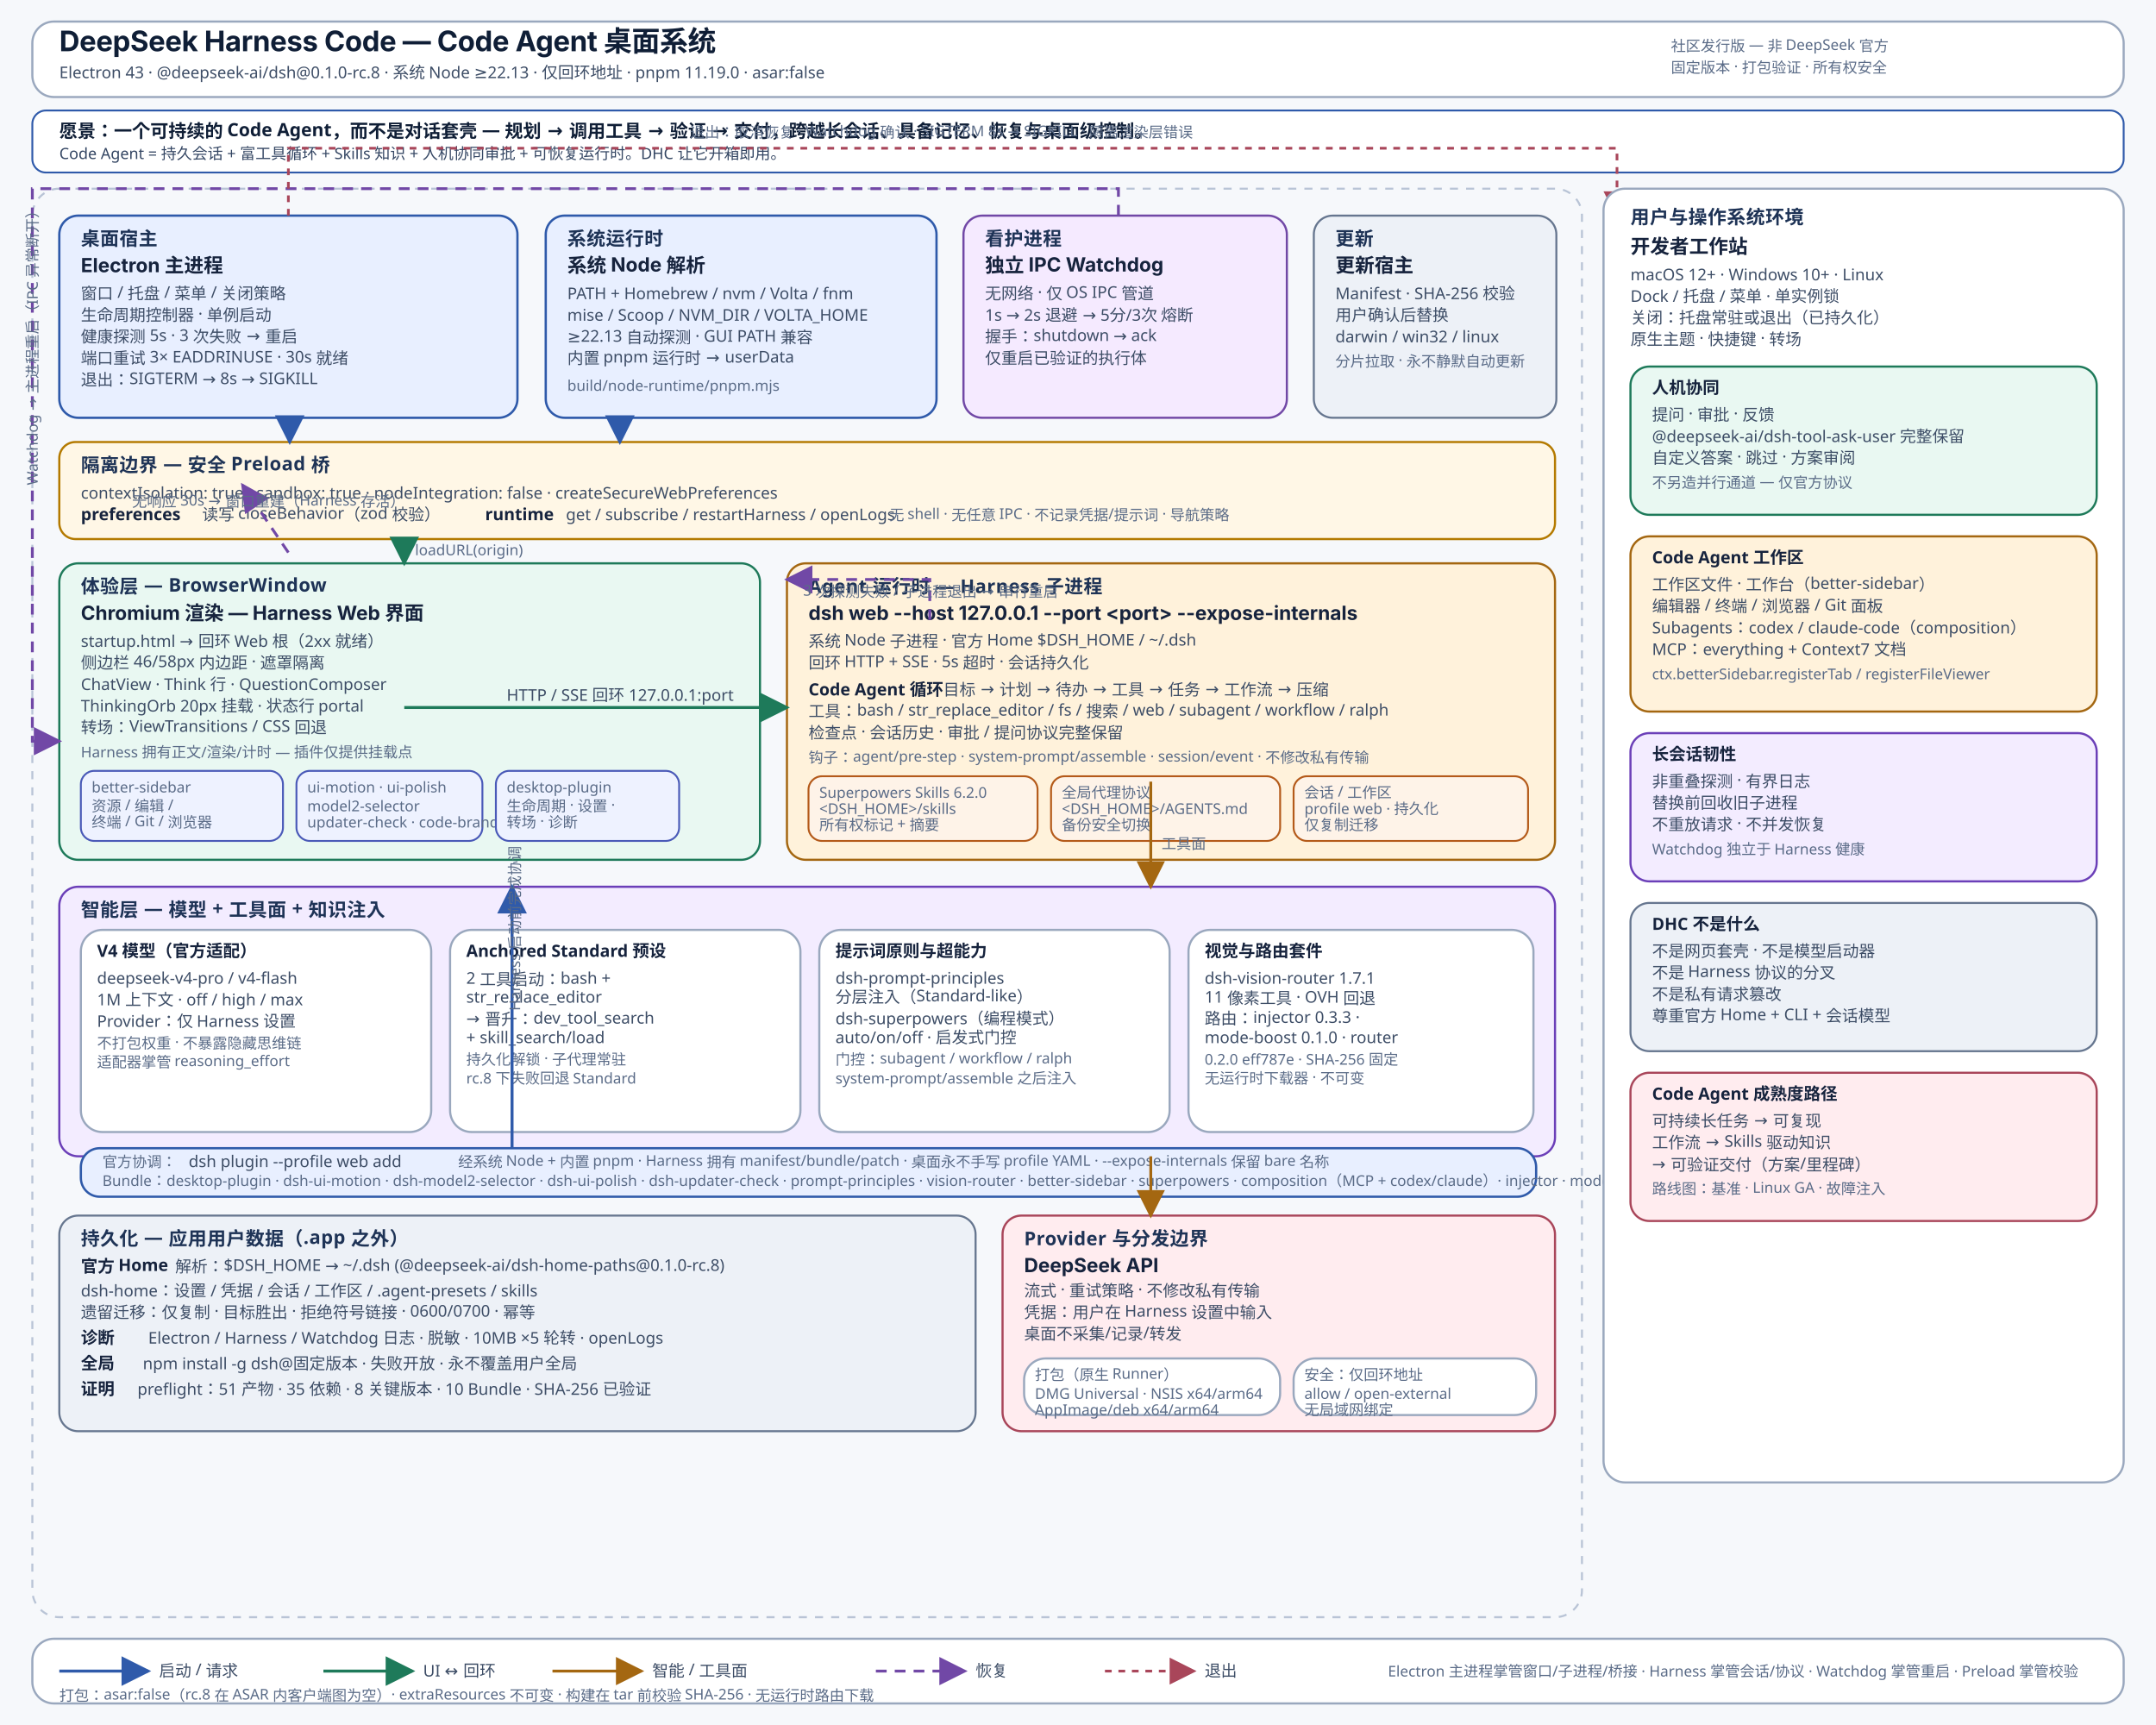
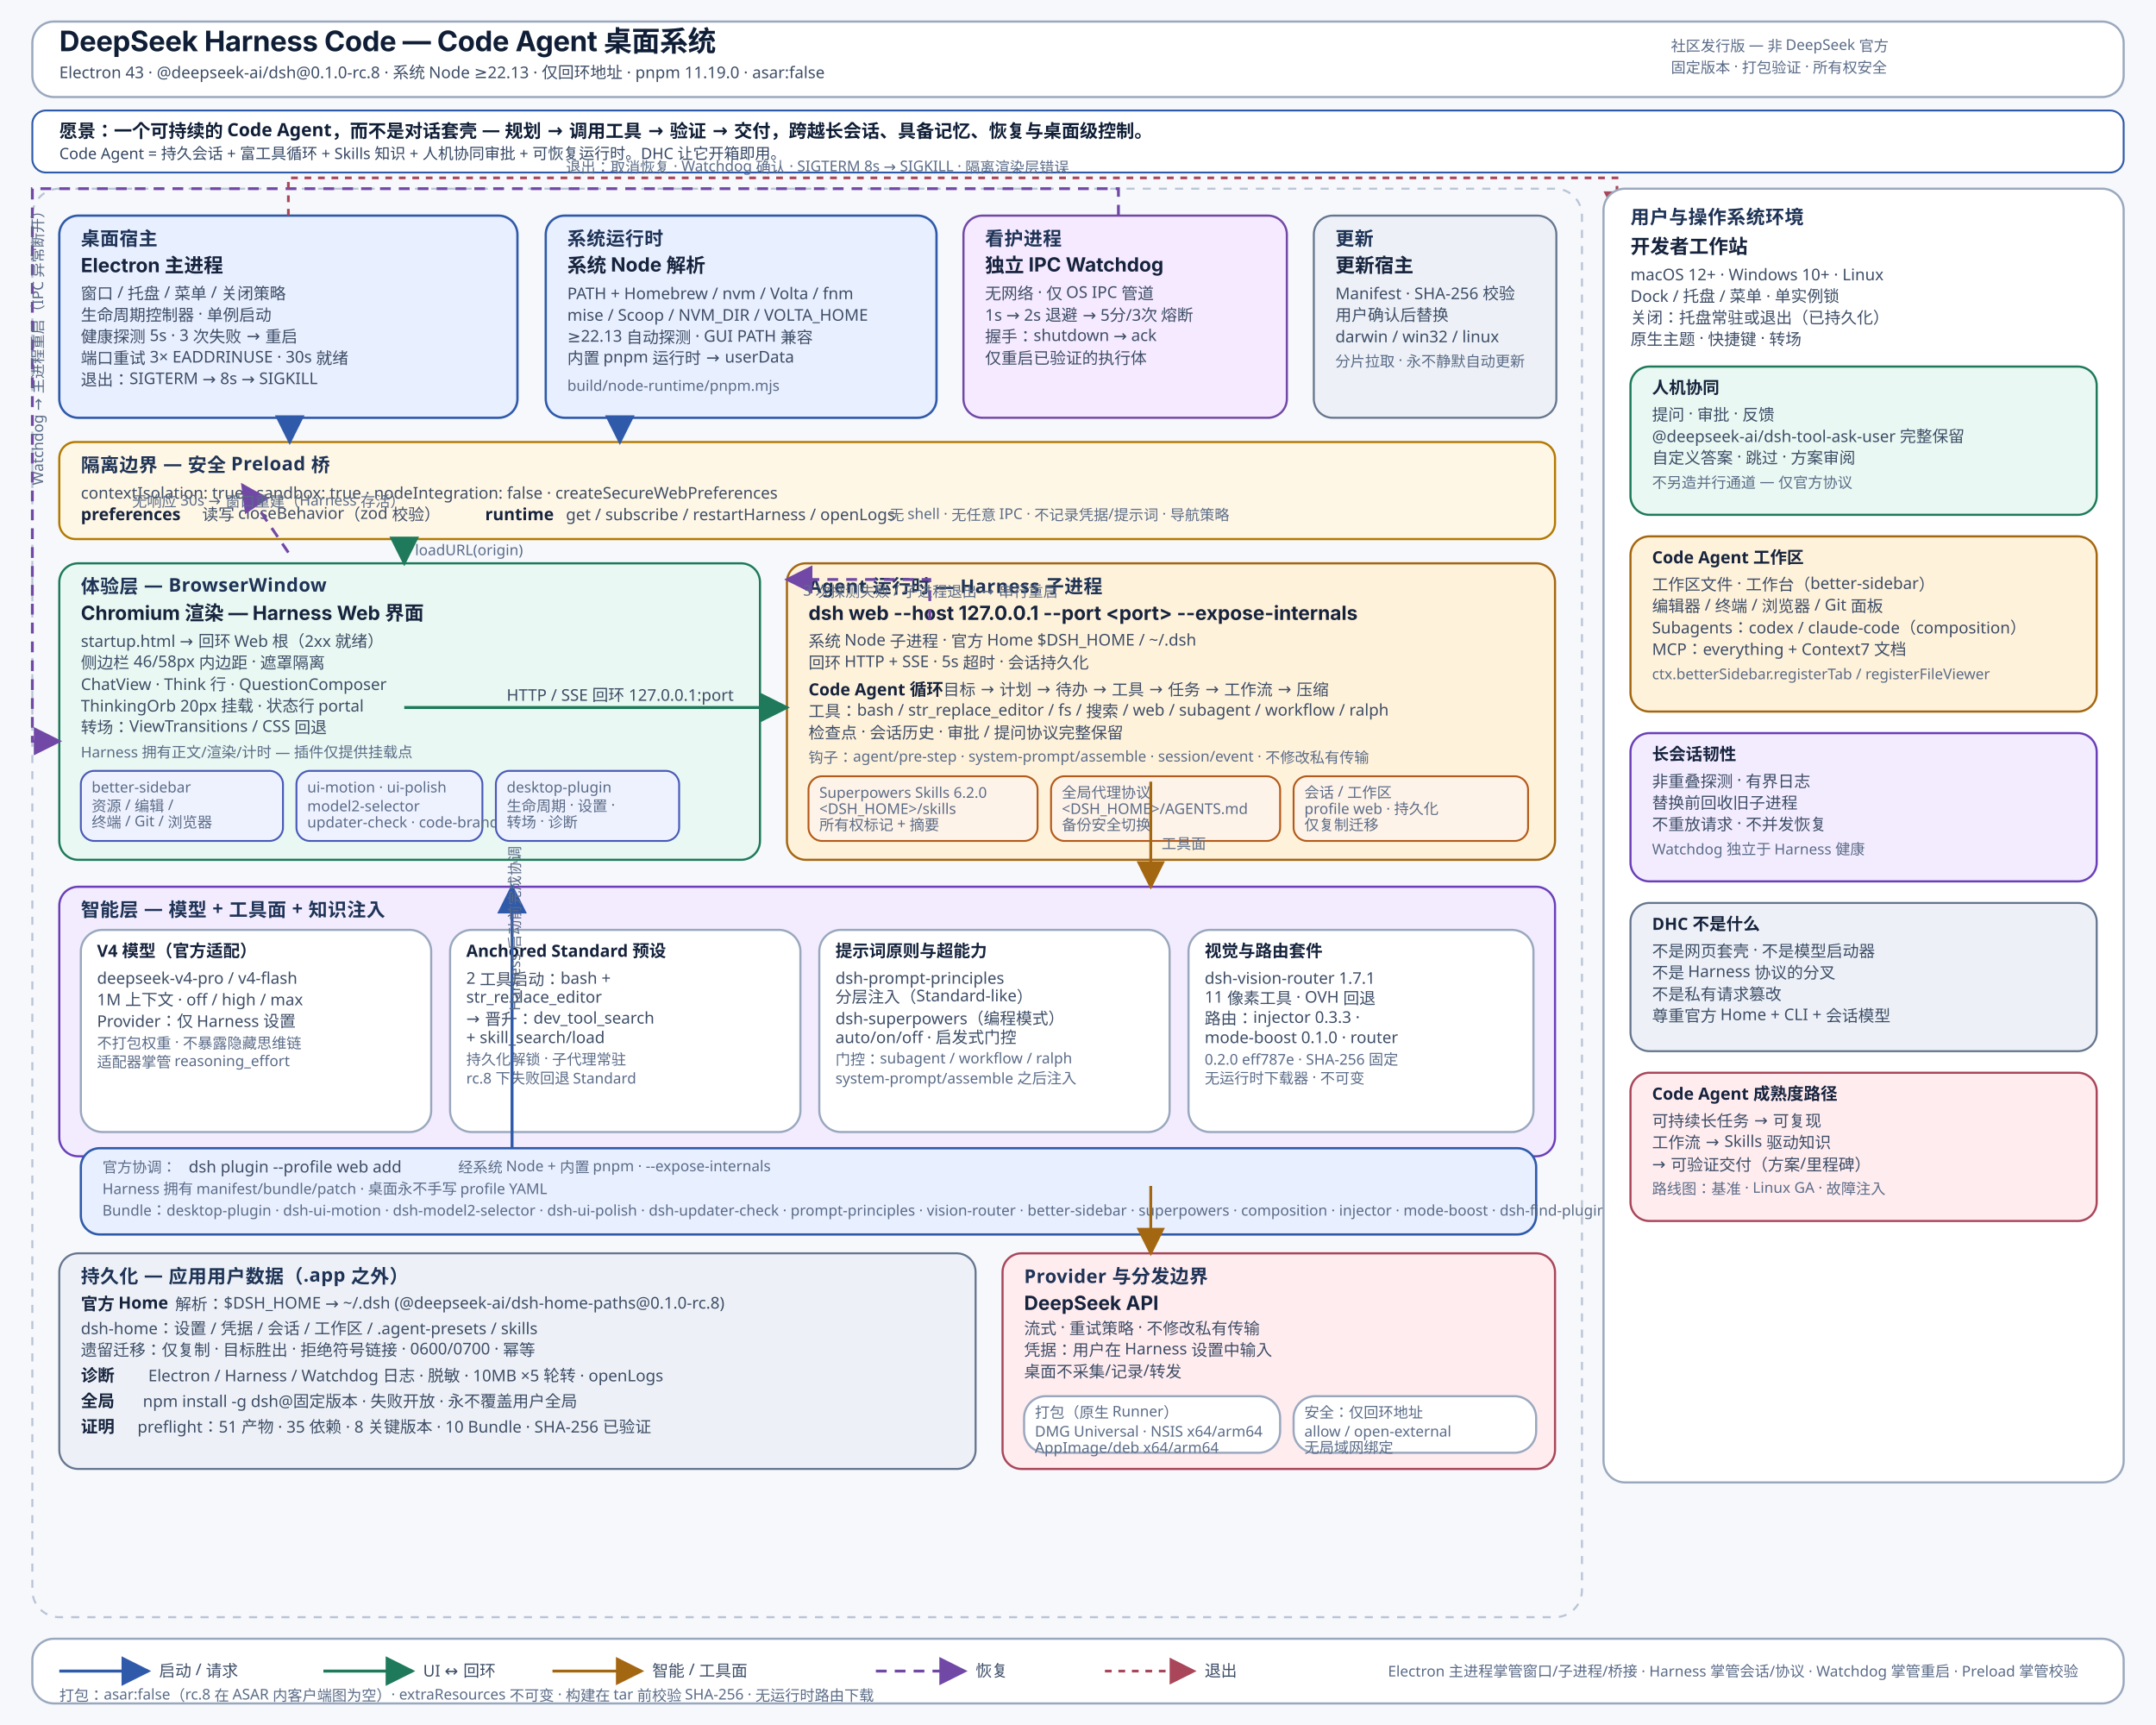
<svg xmlns="http://www.w3.org/2000/svg" width="1600" height="1280" viewBox="0 0 1600 1280" role="img" aria-labelledby="title desc">
  <defs>
    <style>
      :root { color-scheme: light dark; }
      .bg { fill: #f6f8fb; }
      .frame { fill: none; stroke: #b9c4d6; stroke-width: 1.5; stroke-dasharray: 6 6; rx: 20; }
      .zone { fill: #ffffff; stroke: #9aa8be; stroke-width: 1.6; rx: 16; }
      .host { fill: #e8efff; stroke: #2f5aaa; stroke-width: 1.7; rx: 14; }
      .bridge { fill: #fff7e6; stroke: #b47a00; stroke-width: 1.6; rx: 12; }
      .web { fill: #e9f8f2; stroke: #1e7a5a; stroke-width: 1.6; rx: 14; }
      .runtime { fill: #fff2db; stroke: #a46711; stroke-width: 1.6; rx: 14; }
      .intelligence { fill: #f3ecff; stroke: #6b3fb8; stroke-width: 1.6; rx: 14; }
      .plugin { fill: #eef2ff; stroke: #4a5ab8; stroke-width: 1.4; rx: 10; }
      .skill { fill: #fef3e8; stroke: #b45a1a; stroke-width: 1.4; rx: 10; }
      .guard { fill: #f5eaff; stroke: #7148a6; stroke-width: 1.6; rx: 14; }
      .data { fill: #edf1f7; stroke: #66768f; stroke-width: 1.5; rx: 14; }
      .external { fill: #ffecef; stroke: #a9465a; stroke-width: 1.6; rx: 14; }
      .heading { fill: #0f1e36; font: 700 21px ui-sans-serif, system-ui, -apple-system, sans-serif; letter-spacing: -0.2px; }
      .subheading { fill: #1e3356; font: 700 14px ui-sans-serif, system-ui, sans-serif; letter-spacing: 0.3px; }
      .label { fill: #16233d; font: 650 14.5px ui-sans-serif, system-ui, -apple-system, sans-serif; }
      .label-sm { fill: #16233d; font: 600 12.5px ui-sans-serif, system-ui, sans-serif; }
      .small { fill: #3d4d66; font: 12px ui-sans-serif, system-ui, sans-serif; }
      .tiny { fill: #5a6b87; font: 11px ui-sans-serif, system-ui, sans-serif; }
      .flow { fill: none; stroke: #2f5aaa; stroke-width: 2.2; marker-end: url(#arrow-blue); }
      .flow-green { fill: none; stroke: #1e7a5a; stroke-width: 2.2; marker-end: url(#arrow-green); }
      .flow-orange { fill: none; stroke: #a46711; stroke-width: 2.1; marker-end: url(#arrow-orange); }
      .flow-purple { fill: none; stroke: #7148a6; stroke-width: 2.1; stroke-dasharray: 8 6; marker-end: url(#arrow-purple); }
      .flow-red { fill: none; stroke: #a9465a; stroke-width: 2; stroke-dasharray: 5 5; marker-end: url(#arrow-red); }
      .callout { fill: #ffffff; stroke: #2f5aaa; stroke-width: 1.4; rx: 10; }
      .vision { fill: #0f1e36; font: 700 13.5px ui-sans-serif, system-ui, sans-serif; }
      .vision-small { fill: #344663; font: 11.5px ui-sans-serif, system-ui, sans-serif; }
      @media (prefers-color-scheme: dark) {
        .bg { fill: #0f172a; }
        .frame { stroke: #3a4a66; }
        .zone { fill: #172033; stroke: #5a6d8a; }
        .host { fill: #1c345e; stroke: #8bb0f0; }
        .bridge { fill: #3a2e12; stroke: #e0a82e; }
        .web { fill: #163a30; stroke: #5fd0a8; }
        .runtime { fill: #3f2f10; stroke: #f0bb62; }
        .intelligence { fill: #2e2250; stroke: #b99af0; }
        .plugin { fill: #212c5a; stroke: #9aa6f0; }
        .skill { fill: #3a2312; stroke: #eea86a; }
        .guard { fill: #2f1f45; stroke: #c49af0; }
        .data { fill: #223049; stroke: #9aa8be; }
        .external { fill: #40202a; stroke: #f0a0b0; }
        .heading, .label, .label-sm, .vision { fill: #eef4ff; }
        .subheading { fill: #c8d6f0; }
        .small, .tiny, .vision-small { fill: #c2cfe6; }
        .callout { fill: #1a2742; stroke: #8bb0f0; }
      }
    </style>
    <marker id="arrow-blue" markerWidth="10" markerHeight="10" refX="9" refY="5" orient="auto">
      <path d="M0 0 L10 5 L0 10 Z" fill="#2f5aaa" />
    </marker>
    <marker id="arrow-green" markerWidth="10" markerHeight="10" refX="9" refY="5" orient="auto">
      <path d="M0 0 L10 5 L0 10 Z" fill="#1e7a5a" />
    </marker>
    <marker id="arrow-orange" markerWidth="10" markerHeight="10" refX="9" refY="5" orient="auto">
      <path d="M0 0 L10 5 L0 10 Z" fill="#a46711" />
    </marker>
    <marker id="arrow-purple" markerWidth="10" markerHeight="10" refX="9" refY="5" orient="auto">
      <path d="M0 0 L10 5 L0 10 Z" fill="#7148a6" />
    </marker>
    <marker id="arrow-red" markerWidth="10" markerHeight="10" refX="9" refY="5" orient="auto">
      <path d="M0 0 L10 5 L0 10 Z" fill="#a9465a" />
    </marker>
  </defs>
  <rect class="bg" width="1600" height="1280" rx="0" />
  <rect class="zone" x="24" y="16" width="1552" height="56" rx="16" />
  <text class="heading" x="44" y="38">DeepSeek Harness Code — Code Agent 桌面系统</text>
  <text class="small" x="44" y="58">Electron 43 · @deepseek-ai/dsh@0.1.0-rc.8 · 系统 Node ≥22.13 · 仅回环地址 · pnpm 11.19.0 · asar:false</text>
  <text class="tiny" x="1240" y="38">社区发行版 — 非 DeepSeek 官方</text>
  <text class="tiny" x="1240" y="54">固定版本 · 打包验证 · 所有权安全</text>
  <rect class="callout" x="24" y="82" width="1552" height="46" rx="12" />
  <text class="vision" x="44" y="102">愿景：一个可持续的 Code Agent，而不是对话套壳 — 规划 → 调用工具 → 验证 → 交付，跨越长会话、具备记忆、恢复与桌面级控制。</text>
  <text class="vision-small" x="44" y="118">Code Agent = 持久会话 + 富工具循环 + Skills 知识 + 人机协同审批 + 可恢复运行时。DHC 让它开箱即用。</text>
  <rect class="frame" x="24" y="140" width="1150" height="1060" rx="20" />
  <rect class="host" x="44" y="160" width="340" height="150" />
  <text class="subheading" x="60" y="182">桌面宿主</text>
  <text class="label" x="60" y="202">Electron 主进程</text>
  <text class="small" x="60" y="222">窗口 / 托盘 / 菜单 / 关闭策略</text>
  <text class="small" x="60" y="238">生命周期控制器 · 单例启动</text>
  <text class="small" x="60" y="254">健康探测 5s · 3 次失败 → 重启</text>
  <text class="small" x="60" y="270">端口重试 3× EADDRINUSE · 30s 就绪</text>
  <text class="small" x="60" y="286">退出：SIGTERM → 8s → SIGKILL</text>
  <rect class="host" x="405" y="160" width="290" height="150" />
  <text class="subheading" x="421" y="182">系统运行时</text>
  <text class="label" x="421" y="202">系统 Node 解析</text>
  <text class="small" x="421" y="222">PATH + Homebrew / nvm / Volta / fnm</text>
  <text class="small" x="421" y="238">mise / Scoop / NVM_DIR / VOLTA_HOME</text>
  <text class="small" x="421" y="254">≥22.13 自动探测 · GUI PATH 兼容</text>
  <text class="small" x="421" y="270">内置 pnpm 运行时 → userData</text>
  <text class="tiny" x="421" y="290">build/node-runtime/pnpm.mjs</text>
  <rect class="guard" x="715" y="160" width="240" height="150" />
  <text class="subheading" x="731" y="182">看护进程</text>
  <text class="label" x="731" y="202">独立 IPC Watchdog</text>
  <text class="small" x="731" y="222">无网络 · 仅 OS IPC 管道</text>
  <text class="small" x="731" y="238">1s → 2s 退避 → 5分/3次 熔断</text>
  <text class="small" x="731" y="254">握手：shutdown → ack</text>
  <text class="small" x="731" y="270">仅重启已验证的执行体</text>
  <rect class="data" x="975" y="160" width="180" height="150" />
  <text class="subheading" x="991" y="182">更新</text>
  <text class="label" x="991" y="202">更新宿主</text>
  <text class="small" x="991" y="222">Manifest · SHA-256 校验</text>
  <text class="small" x="991" y="238">用户确认后替换</text>
  <text class="small" x="991" y="254">darwin / win32 / linux</text>
  <text class="tiny" x="991" y="272">分片拉取 · 永不静默自动更新</text>
  <rect class="bridge" x="44" y="328" width="1110" height="72" />
  <text class="subheading" x="60" y="350">隔离边界 — 安全 Preload 桥</text>
  <text class="small" x="60" y="370">contextIsolation: true · sandbox: true · nodeIntegration: false · createSecureWebPreferences</text>
  <text class="label-sm" x="60" y="386">preferences</text>
  <text class="small" x="150" y="386">读写 closeBehavior（zod 校验）</text>
  <text class="label-sm" x="360" y="386">runtime</text>
  <text class="small" x="420" y="386">get / subscribe / restartHarness / openLogs</text>
  <text class="tiny" x="660" y="386">无 shell · 无任意 IPC · 不记录凭据/提示词 · 导航策略</text>
  <rect class="web" x="44" y="418" width="520" height="220" />
  <text class="subheading" x="60" y="440">体验层 — BrowserWindow</text>
  <text class="label" x="60" y="460">Chromium 渲染 — Harness Web 界面</text>
  <text class="small" x="60" y="480">startup.html → 回环 Web 根（2xx 就绪）</text>
  <text class="small" x="60" y="496">侧边栏 46/58px 内边距 · 遮罩隔离</text>
  <text class="small" x="60" y="512">ChatView · Think 行 · QuestionComposer</text>
  <text class="small" x="60" y="528">ThinkingOrb 20px 挂载 · 状态行 portal</text>
  <text class="small" x="60" y="544">转场：ViewTransitions / CSS 回退</text>
  <text class="tiny" x="60" y="562">Harness 拥有正文/渲染/计时 — 插件仅提供挂载点</text>
  <rect class="plugin" x="60" y="572" width="150" height="52" rx="8" />
  <text class="tiny" x="68" y="588">better-sidebar</text>
  <text class="tiny" x="68" y="602">资源 / 编辑 /</text>
  <text class="tiny" x="68" y="614">终端 / Git / 浏览器</text>
  <rect class="plugin" x="220" y="572" width="138" height="52" />
  <text class="tiny" x="228" y="588">ui-motion · ui-polish</text>
  <text class="tiny" x="228" y="602">model2-selector</text>
  <text class="tiny" x="228" y="614">updater-check · code-brand</text>
  <rect class="plugin" x="368" y="572" width="136" height="52" />
  <text class="tiny" x="376" y="588">desktop-plugin</text>
  <text class="tiny" x="376" y="602">生命周期 · 设置 ·</text>
  <text class="tiny" x="376" y="614">转场 · 诊断</text>
  <rect class="runtime" x="584" y="418" width="570" height="220" />
  <text class="subheading" x="600" y="440">Agent 运行时 — Harness 子进程</text>
  <text class="label" x="600" y="460">dsh web --host 127.0.0.1 --port &lt;port&gt; --expose-internals</text>
  <text class="small" x="600" y="480">系统 Node 子进程 · 官方 Home $DSH_HOME / ~/.dsh</text>
  <text class="small" x="600" y="496">回环 HTTP + SSE · 5s 超时 · 会话持久化</text>
  <text class="label-sm" x="600" y="516">Code Agent 循环</text>
  <text class="small" x="700" y="516">目标 → 计划 → 待办 → 工具 → 任务 → 工作流 → 压缩</text>
  <text class="small" x="600" y="532">工具：bash / str_replace_editor / fs / 搜索 / web / subagent / workflow / ralph</text>
  <text class="small" x="600" y="548">检查点 · 会话历史 · 审批 / 提问协议完整保留</text>
  <text class="tiny" x="600" y="566">钩子：agent/pre-step · system-prompt/assemble · session/event · 不修改私有传输</text>
  <rect class="skill" x="600" y="576" width="170" height="48" />
  <text class="tiny" x="608" y="592">Superpowers Skills 6.2.0</text>
  <text class="tiny" x="608" y="604">&lt;DSH_HOME&gt;/skills</text>
  <text class="tiny" x="608" y="616">所有权标记 + 摘要</text>
  <rect class="skill" x="780" y="576" width="170" height="48" />
  <text class="tiny" x="788" y="592">全局代理协议</text>
  <text class="tiny" x="788" y="604">&lt;DSH_HOME&gt;/AGENTS.md</text>
  <text class="tiny" x="788" y="616">备份安全切换</text>
  <rect class="skill" x="960" y="576" width="174" height="48" />
  <text class="tiny" x="968" y="592">会话 / 工作区</text>
  <text class="tiny" x="968" y="604">profile web · 持久化</text>
  <text class="tiny" x="968" y="616">仅复制迁移</text>
  <rect class="intelligence" x="44" y="658" width="1110" height="200" />
  <text class="subheading" x="60" y="680">智能层 — 模型 + 工具面 + 知识注入</text>
  <rect class="zone" x="60" y="690" width="260" height="150" rx="10" />
  <text class="label-sm" x="72" y="710">V4 模型（官方适配）</text>
  <text class="small" x="72" y="730">deepseek-v4-pro / v4-flash</text>
  <text class="small" x="72" y="746">1M 上下文 · off / high / max</text>
  <text class="small" x="72" y="762">Provider：仅 Harness 设置</text>
  <text class="tiny" x="72" y="778">不打包权重 · 不暴露隐藏思维链</text>
  <text class="tiny" x="72" y="792">适配器掌管 reasoning_effort</text>
  <rect class="zone" x="334" y="690" width="260" height="150" rx="10" />
  <text class="label-sm" x="346" y="710">Anchored Standard 预设</text>
  <text class="small" x="346" y="730">2 工具启动：bash +</text>
  <text class="small" x="346" y="744">  str_replace_editor</text>
  <text class="small" x="346" y="760">→ 晋升：dev_tool_search</text>
  <text class="small" x="346" y="774">   + skill_search/load</text>
  <text class="tiny" x="346" y="790">持久化解锁 · 子代理常驻</text>
  <text class="tiny" x="346" y="804">rc.8 下失败回退 Standard</text>
  <rect class="zone" x="608" y="690" width="260" height="150" rx="10" />
  <text class="label-sm" x="620" y="710">提示词原则与超能力</text>
  <text class="small" x="620" y="730">dsh-prompt-principles</text>
  <text class="small" x="620" y="744">  分层注入（Standard-like）</text>
  <text class="small" x="620" y="760">dsh-superpowers（编程模式）</text>
  <text class="small" x="620" y="774">  auto/on/off · 启发式门控</text>
  <text class="tiny" x="620" y="790">门控：subagent / workflow / ralph</text>
  <text class="tiny" x="620" y="804">system-prompt/assemble 之后注入</text>
  <rect class="zone" x="882" y="690" width="256" height="150" rx="10" />
  <text class="label-sm" x="894" y="710">视觉与路由套件</text>
  <text class="small" x="894" y="730">dsh-vision-router 1.7.1</text>
  <text class="small" x="894" y="744">  11 像素工具 · OVH 回退</text>
  <text class="small" x="894" y="760">路由：injector 0.3.3 ·</text>
  <text class="small" x="894" y="774">  mode-boost 0.1.0 · router</text>
  <text class="tiny" x="894" y="790">0.2.0 eff787e · SHA-256 固定</text>
  <text class="tiny" x="894" y="804">无运行时下载器 · 不可变</text>
-   <rect class="host" x="60" y="852" width="1080" height="36" rx="8" />
-   <text class="tiny" x="76" y="866">官方协调：</text>
-   <text class="small" x="140" y="866">dsh plugin --profile web add</text>
-   <text class="tiny" x="340" y="866"> 经系统 Node + 内置 pnpm · Harness 拥有 manifest/bundle/patch · 桌面永不手写 profile YAML · --expose-internals 保留 bare 名称</text>
-   <text class="tiny" x="76" y="880">Bundle：desktop-plugin · dsh-ui-motion · dsh-model2-selector · dsh-ui-polish · dsh-updater-check · prompt-principles · vision-router · better-sidebar · superpowers · composition（MCP + codex/claude）· injector · mode-boost · dsh-find-plugin</text>
-   <rect class="data" x="44" y="902" width="680" height="160" />
-   <text class="subheading" x="60" y="924">持久化 — 应用用户数据（.app 之外）</text>
-   <text class="label-sm" x="60" y="944">官方 Home</text>
-   <text class="small" x="130" y="944">解析：$DSH_HOME → ~/.dsh (@deepseek-ai/dsh-home-paths@0.1.0-rc.8)</text>
-   <text class="small" x="60" y="962">dsh-home：设置 / 凭据 / 会话 / 工作区 / .agent-presets / skills</text>
-   <text class="small" x="60" y="978">遗留迁移：仅复制 · 目标胜出 · 拒绝符号链接 · 0600/0700 · 幂等</text>
-   <text class="label-sm" x="60" y="997">诊断</text>
-   <text class="small" x="110" y="997">Electron / Harness / Watchdog 日志 · 脱敏 · 10MB ×5 轮转 · openLogs</text>
-   <text class="label-sm" x="60" y="1016">全局</text>
-   <text class="small" x="106" y="1016">npm install -g dsh@固定版本 · 失败开放 · 永不覆盖用户全局</text>
-   <text class="label-sm" x="60" y="1035">证明</text>
-   <text class="small" x="102" y="1035">preflight：51 产物 · 35 依赖 · 8 关键版本 · 10 Bundle · SHA-256 已验证</text>
-   <rect class="external" x="744" y="902" width="410" height="160" />
-   <text class="subheading" x="760" y="924">Provider 与分发边界</text>
-   <text class="label" x="760" y="944">DeepSeek API</text>
-   <text class="small" x="760" y="962">流式 · 重试策略 · 不修改私有传输</text>
-   <text class="small" x="760" y="978">凭据：用户在 Harness 设置中输入</text>
-   <text class="small" x="760" y="994">桌面不采集/记录/转发</text>
-   <rect class="zone" x="760" y="1008" width="190" height="42" rx="8" />
-   <text class="tiny" x="768" y="1024">打包（原生 Runner）</text>
-   <text class="tiny" x="768" y="1038">DMG Universal · NSIS x64/arm64</text>
-   <text class="tiny" x="768" y="1050">AppImage/deb x64/arm64</text>
-   <rect class="zone" x="960" y="1008" width="180" height="42" rx="8" />
-   <text class="tiny" x="968" y="1024">安全：仅回环地址</text>
-   <text class="tiny" x="968" y="1038">allow / open-external</text>
-   <text class="tiny" x="968" y="1050">无局域网绑定</text>
+   <rect class="host" x="60" y="852" width="1080" height="64" rx="8" />
+   <text class="tiny" x="76" y="870">官方协调：</text>
+   <text class="small" x="140" y="870">dsh plugin --profile web add</text>
+   <text class="tiny" x="340" y="870"> 经系统 Node + 内置 pnpm · --expose-internals</text>
+   <text class="tiny" x="76" y="886">Harness 拥有 manifest/bundle/patch · 桌面永不手写 profile YAML</text>
+   <text class="tiny" x="76" y="902">Bundle：desktop-plugin · dsh-ui-motion · dsh-model2-selector · dsh-ui-polish · dsh-updater-check · prompt-principles · vision-router · better-sidebar · superpowers · composition · injector · mode-boost · dsh-find-plugin</text>
+   <rect class="data" x="44" y="930" width="680" height="160" />
+   <text class="subheading" x="60" y="952">持久化 — 应用用户数据（.app 之外）</text>
+   <text class="label-sm" x="60" y="972">官方 Home</text>
+   <text class="small" x="130" y="972">解析：$DSH_HOME → ~/.dsh (@deepseek-ai/dsh-home-paths@0.1.0-rc.8)</text>
+   <text class="small" x="60" y="990">dsh-home：设置 / 凭据 / 会话 / 工作区 / .agent-presets / skills</text>
+   <text class="small" x="60" y="1006">遗留迁移：仅复制 · 目标胜出 · 拒绝符号链接 · 0600/0700 · 幂等</text>
+   <text class="label-sm" x="60" y="1025">诊断</text>
+   <text class="small" x="110" y="1025">Electron / Harness / Watchdog 日志 · 脱敏 · 10MB ×5 轮转 · openLogs</text>
+   <text class="label-sm" x="60" y="1044">全局</text>
+   <text class="small" x="106" y="1044">npm install -g dsh@固定版本 · 失败开放 · 永不覆盖用户全局</text>
+   <text class="label-sm" x="60" y="1063">证明</text>
+   <text class="small" x="102" y="1063">preflight：51 产物 · 35 依赖 · 8 关键版本 · 10 Bundle · SHA-256 已验证</text>
+   <rect class="external" x="744" y="930" width="410" height="160" />
+   <text class="subheading" x="760" y="952">Provider 与分发边界</text>
+   <text class="label" x="760" y="972">DeepSeek API</text>
+   <text class="small" x="760" y="990">流式 · 重试策略 · 不修改私有传输</text>
+   <text class="small" x="760" y="1006">凭据：用户在 Harness 设置中输入</text>
+   <text class="small" x="760" y="1022">桌面不采集/记录/转发</text>
+   <rect class="zone" x="760" y="1036" width="190" height="42" rx="8" />
+   <text class="tiny" x="768" y="1052">打包（原生 Runner）</text>
+   <text class="tiny" x="768" y="1066">DMG Universal · NSIS x64/arm64</text>
+   <text class="tiny" x="768" y="1078">AppImage/deb x64/arm64</text>
+   <rect class="zone" x="960" y="1036" width="180" height="42" rx="8" />
+   <text class="tiny" x="968" y="1052">安全：仅回环地址</text>
+   <text class="tiny" x="968" y="1066">allow / open-external</text>
+   <text class="tiny" x="968" y="1078">无局域网绑定</text>
  <path class="flow" d="M215 310 L215 328" />
  <path class="flow" d="M460 310 L460 328" />
  <path class="flow-green" d="M300 400 L300 418" />
  <text class="tiny" x="308" y="412">loadURL(origin)</text>
  <path class="flow-green" d="M300 525 L584 525" />
  <text class="small" x="376" y="520">HTTP / SSE 回环 127.0.0.1:port</text>
  <path class="flow-orange" d="M854 580 L854 658" />
  <text class="tiny" x="862" y="630">工具面</text>
-   <path class="flow-orange" d="M854 858 L854 902" />
+   <path class="flow-orange" d="M854 880 L854 930" />
  <path class="flow-purple" d="M830 160 L830 140 L24 140 L24 550 L44 550" />
-   <text class="tiny" x="28" y="360" transform="rotate(-90 28 360)">Watchdog → 主进程重启（IPC 异常断开）</text>
+   <text class="tiny" x="32" y="360" transform="rotate(-90 32 360)">Watchdog → 主进程重启（IPC 异常断开）</text>
  <path class="flow-purple" d="M214 410 L180 360" />
  <text class="tiny" x="98" y="376">无响应 30s → 窗口重建（Harness 存活）</text>
  <path class="flow-purple" d="M690 460 L690 430 L584 430" />
  <text class="tiny" x="596" y="442">3 次探测失败 / 子进程退出 → 串行重启</text>
-   <path class="flow-red" d="M214 160 V110 L1200 110 L1200 160" />
-   <text class="tiny" x="512" y="102">退出：取消恢复 · Watchdog 确认 · SIGTERM 8s → SIGKILL · 隔离渲染层错误</text>
+   <path class="flow-red" d="M214 160 V132 L1200 132 L1200 160" />
+   <text class="tiny" x="420" y="128">退出：取消恢复 · Watchdog 确认 · SIGTERM 8s → SIGKILL · 隔离渲染层错误</text>
  <path class="flow" d="M380 852 L380 658" />
  <text class="tiny" x="386" y="750" transform="rotate(-90 386 750)">Harness 启动前完成协调</text>
  <rect class="zone" x="1190" y="140" width="386" height="960" rx="20" />
  <text class="subheading" x="1210" y="166">用户与操作系统环境</text>
  <text class="label" x="1210" y="188">开发者工作站</text>
  <text class="small" x="1210" y="208">macOS 12+ · Windows 10+ · Linux</text>
  <text class="small" x="1210" y="224">Dock / 托盘 / 菜单 · 单实例锁</text>
  <text class="small" x="1210" y="240">关闭：托盘常驻或退出（已持久化）</text>
  <text class="small" x="1210" y="256">原生主题 · 快捷键 · 转场</text>
  <rect class="web" x="1210" y="272" width="346" height="110" rx="10" />
  <text class="label-sm" x="1226" y="292">人机协同</text>
  <text class="small" x="1226" y="312">提问 · 审批 · 反馈</text>
  <text class="small" x="1226" y="328">@deepseek-ai/dsh-tool-ask-user 完整保留</text>
  <text class="small" x="1226" y="344">自定义答案 · 跳过 · 方案审阅</text>
  <text class="tiny" x="1226" y="362">不另造并行通道 — 仅官方协议</text>
  <rect class="runtime" x="1210" y="398" width="346" height="130" rx="10" />
  <text class="label-sm" x="1226" y="418">Code Agent 工作区</text>
  <text class="small" x="1226" y="438">工作区文件 · 工作台（better-sidebar）</text>
  <text class="small" x="1226" y="454">编辑器 / 终端 / 浏览器 / Git 面板</text>
  <text class="small" x="1226" y="470">Subagents：codex / claude-code（composition）</text>
  <text class="small" x="1226" y="486">MCP：everything + Context7 文档</text>
  <text class="tiny" x="1226" y="504">ctx.betterSidebar.registerTab / registerFileViewer</text>
  <rect class="intelligence" x="1210" y="544" width="346" height="110" rx="10" />
  <text class="label-sm" x="1226" y="564">长会话韧性</text>
  <text class="small" x="1226" y="584">非重叠探测 · 有界日志</text>
  <text class="small" x="1226" y="600">替换前回收旧子进程</text>
  <text class="small" x="1226" y="616">不重放请求 · 不并发恢复</text>
  <text class="tiny" x="1226" y="634">Watchdog 独立于 Harness 健康</text>
  <rect class="data" x="1210" y="670" width="346" height="110" rx="10" />
  <text class="label-sm" x="1226" y="690">DHC 不是什么</text>
  <text class="small" x="1226" y="710">不是网页套壳 · 不是模型启动器</text>
  <text class="small" x="1226" y="726">不是 Harness 协议的分叉</text>
  <text class="small" x="1226" y="742">不是私有请求篡改</text>
  <text class="small" x="1226" y="758">尊重官方 Home + CLI + 会话模型</text>
  <rect class="external" x="1210" y="796" width="346" height="110" rx="10" />
  <text class="label-sm" x="1226" y="816">Code Agent 成熟度路径</text>
  <text class="small" x="1226" y="836">可持续长任务 → 可复现</text>
  <text class="small" x="1226" y="852">工作流 → Skills 驱动知识</text>
  <text class="small" x="1226" y="868">→ 可验证交付（方案/里程碑）</text>
  <text class="tiny" x="1226" y="886">路线图：基准 · Linux GA · 故障注入</text>
  <rect class="zone" x="24" y="1216" width="1552" height="48" rx="14" />
  <line class="flow" x1="44" y1="1240" x2="110" y2="1240" />
  <text class="small" x="118" y="1244">启动 / 请求</text>
  <line class="flow-green" x1="240" y1="1240" x2="306" y2="1240" />
  <text class="small" x="314" y="1244">UI ↔ 回环</text>
  <line class="flow-orange" x1="410" y1="1240" x2="476" y2="1240" />
  <text class="small" x="484" y="1244">智能 / 工具面</text>
  <line class="flow-purple" x1="650" y1="1240" x2="716" y2="1240" />
  <text class="small" x="724" y="1244">恢复</text>
  <line class="flow-red" x1="820" y1="1240" x2="886" y2="1240" />
  <text class="small" x="894" y="1244">退出</text>
  <text class="tiny" x="1030" y="1244">Electron 主进程掌管窗口/子进程/桥接 · Harness 掌管会话/协议 · Watchdog 掌管重启 · Preload 掌管校验</text>
  <text class="tiny" x="44" y="1262">打包：asar:false（rc.8 在 ASAR 内客户端图为空）· extraResources 不可变 · 构建在 tar 前校验 SHA-256 · 无运行时路由下载</text>
</svg>
